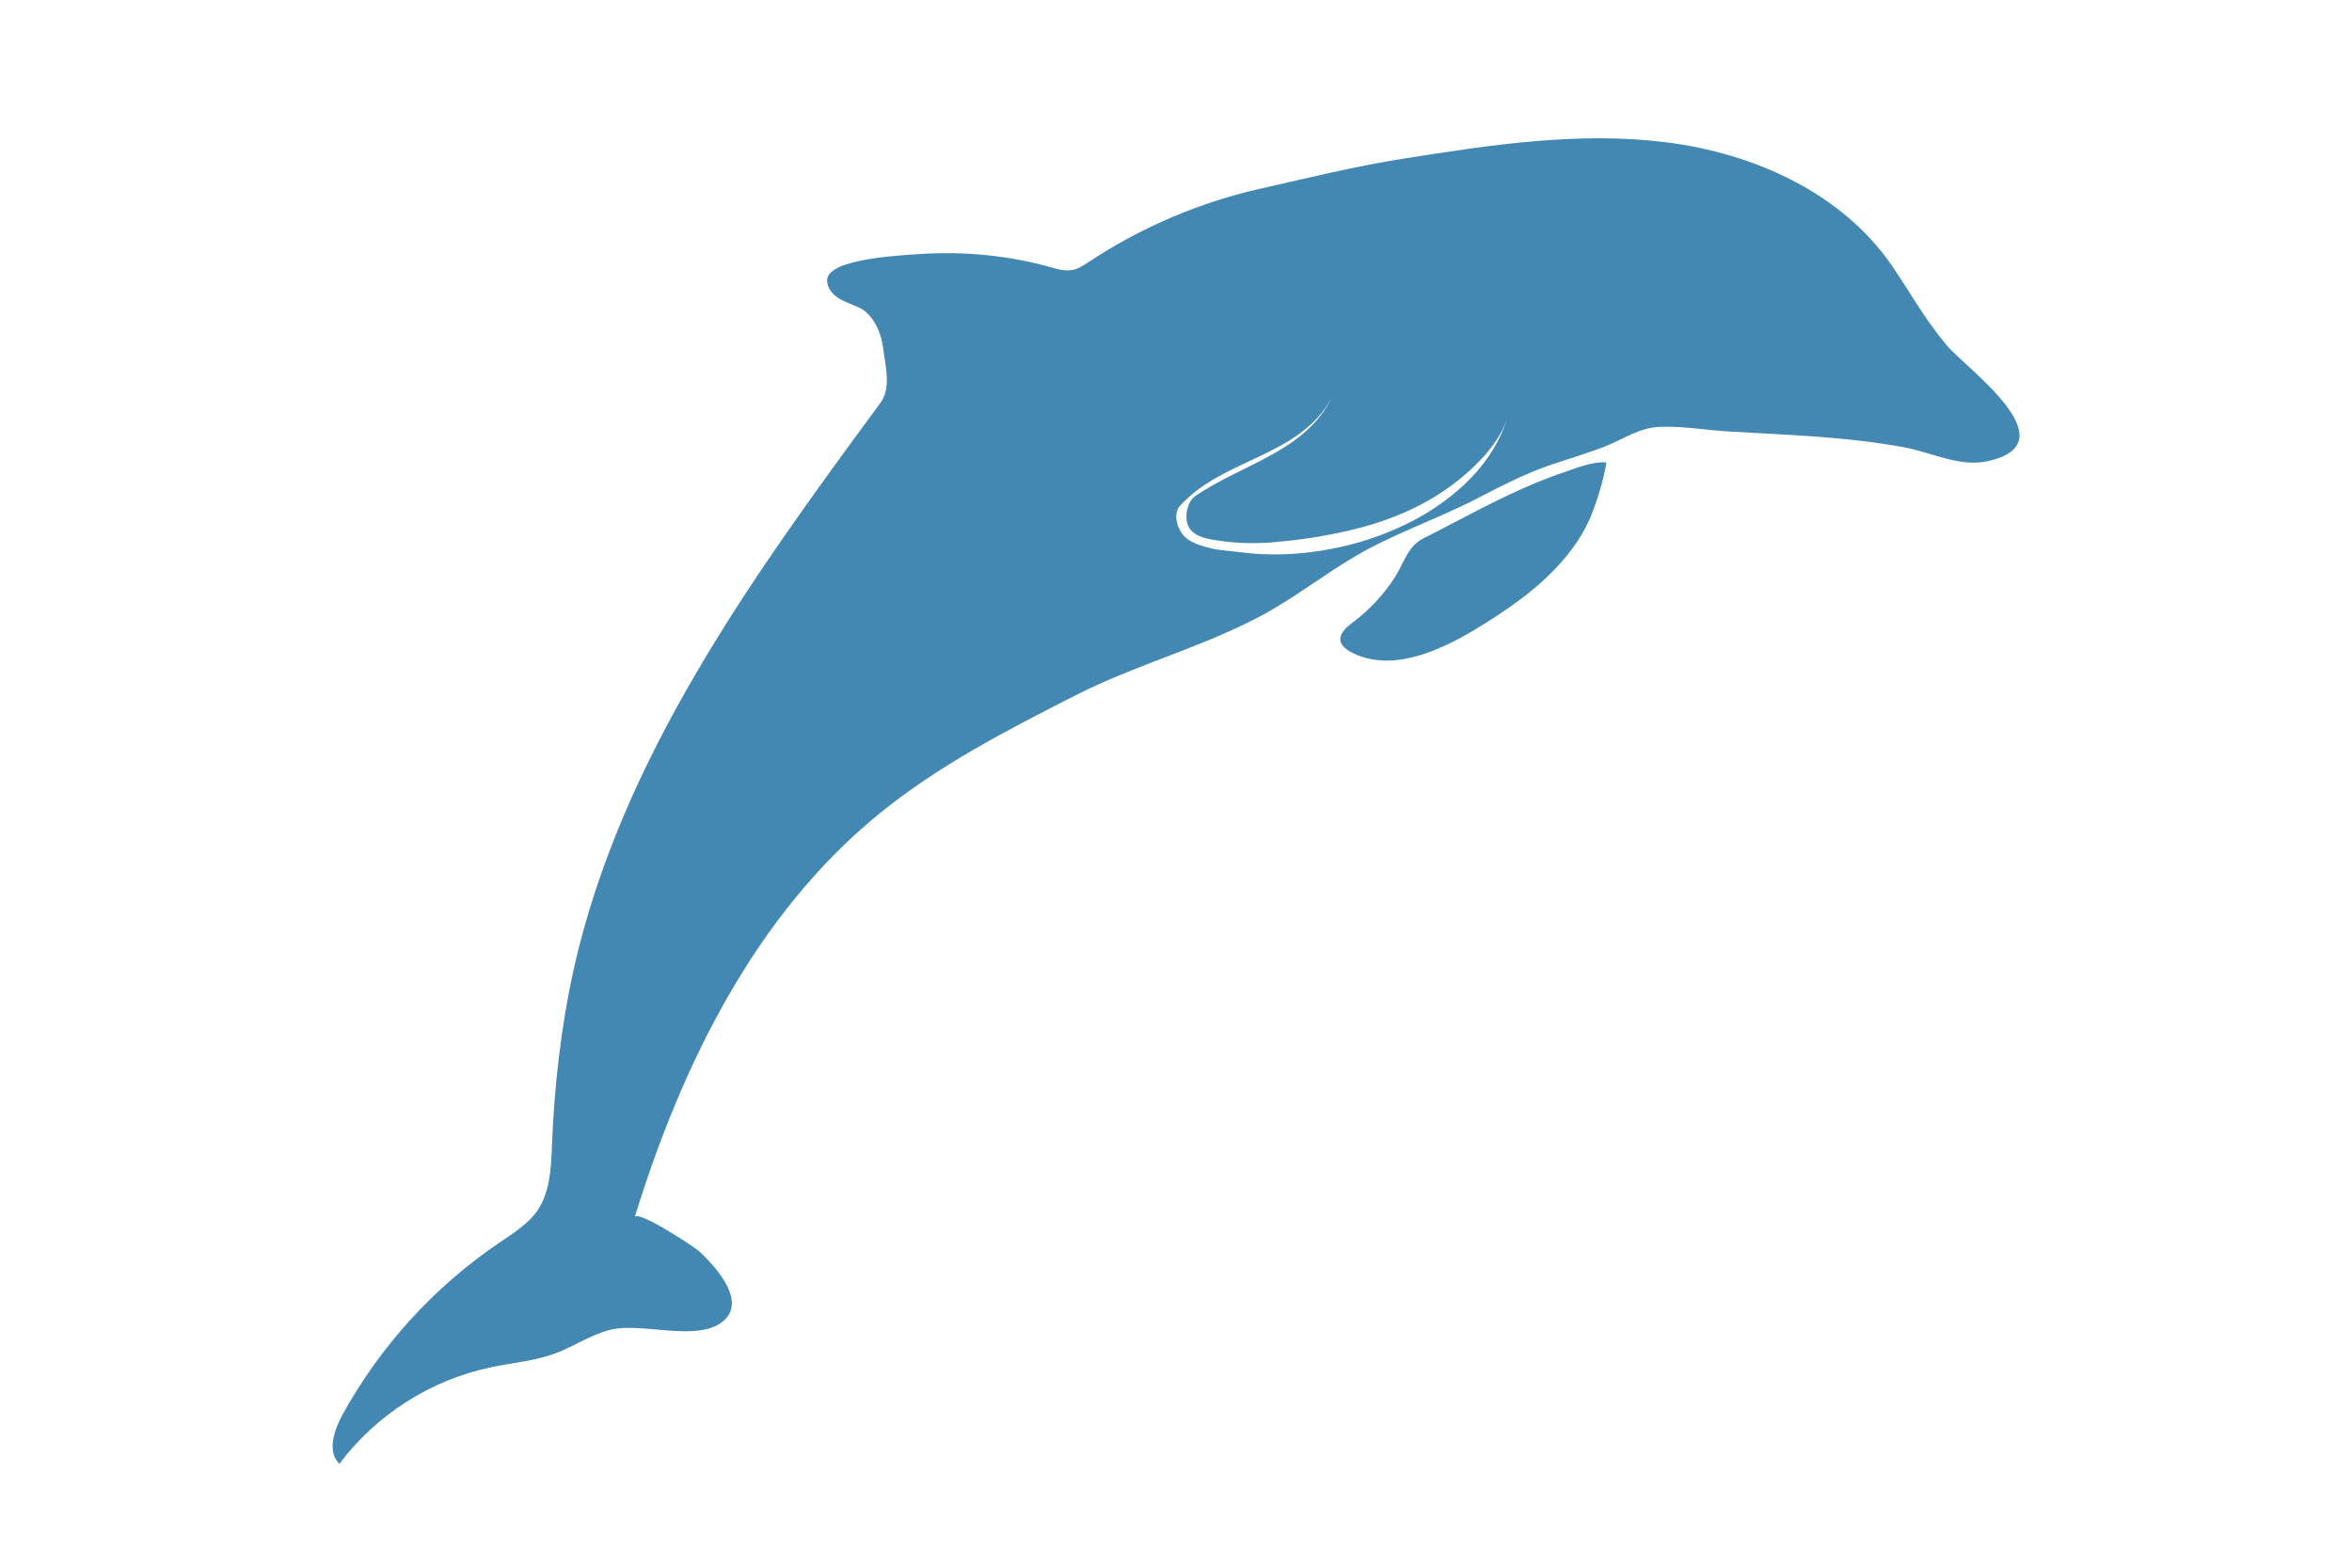
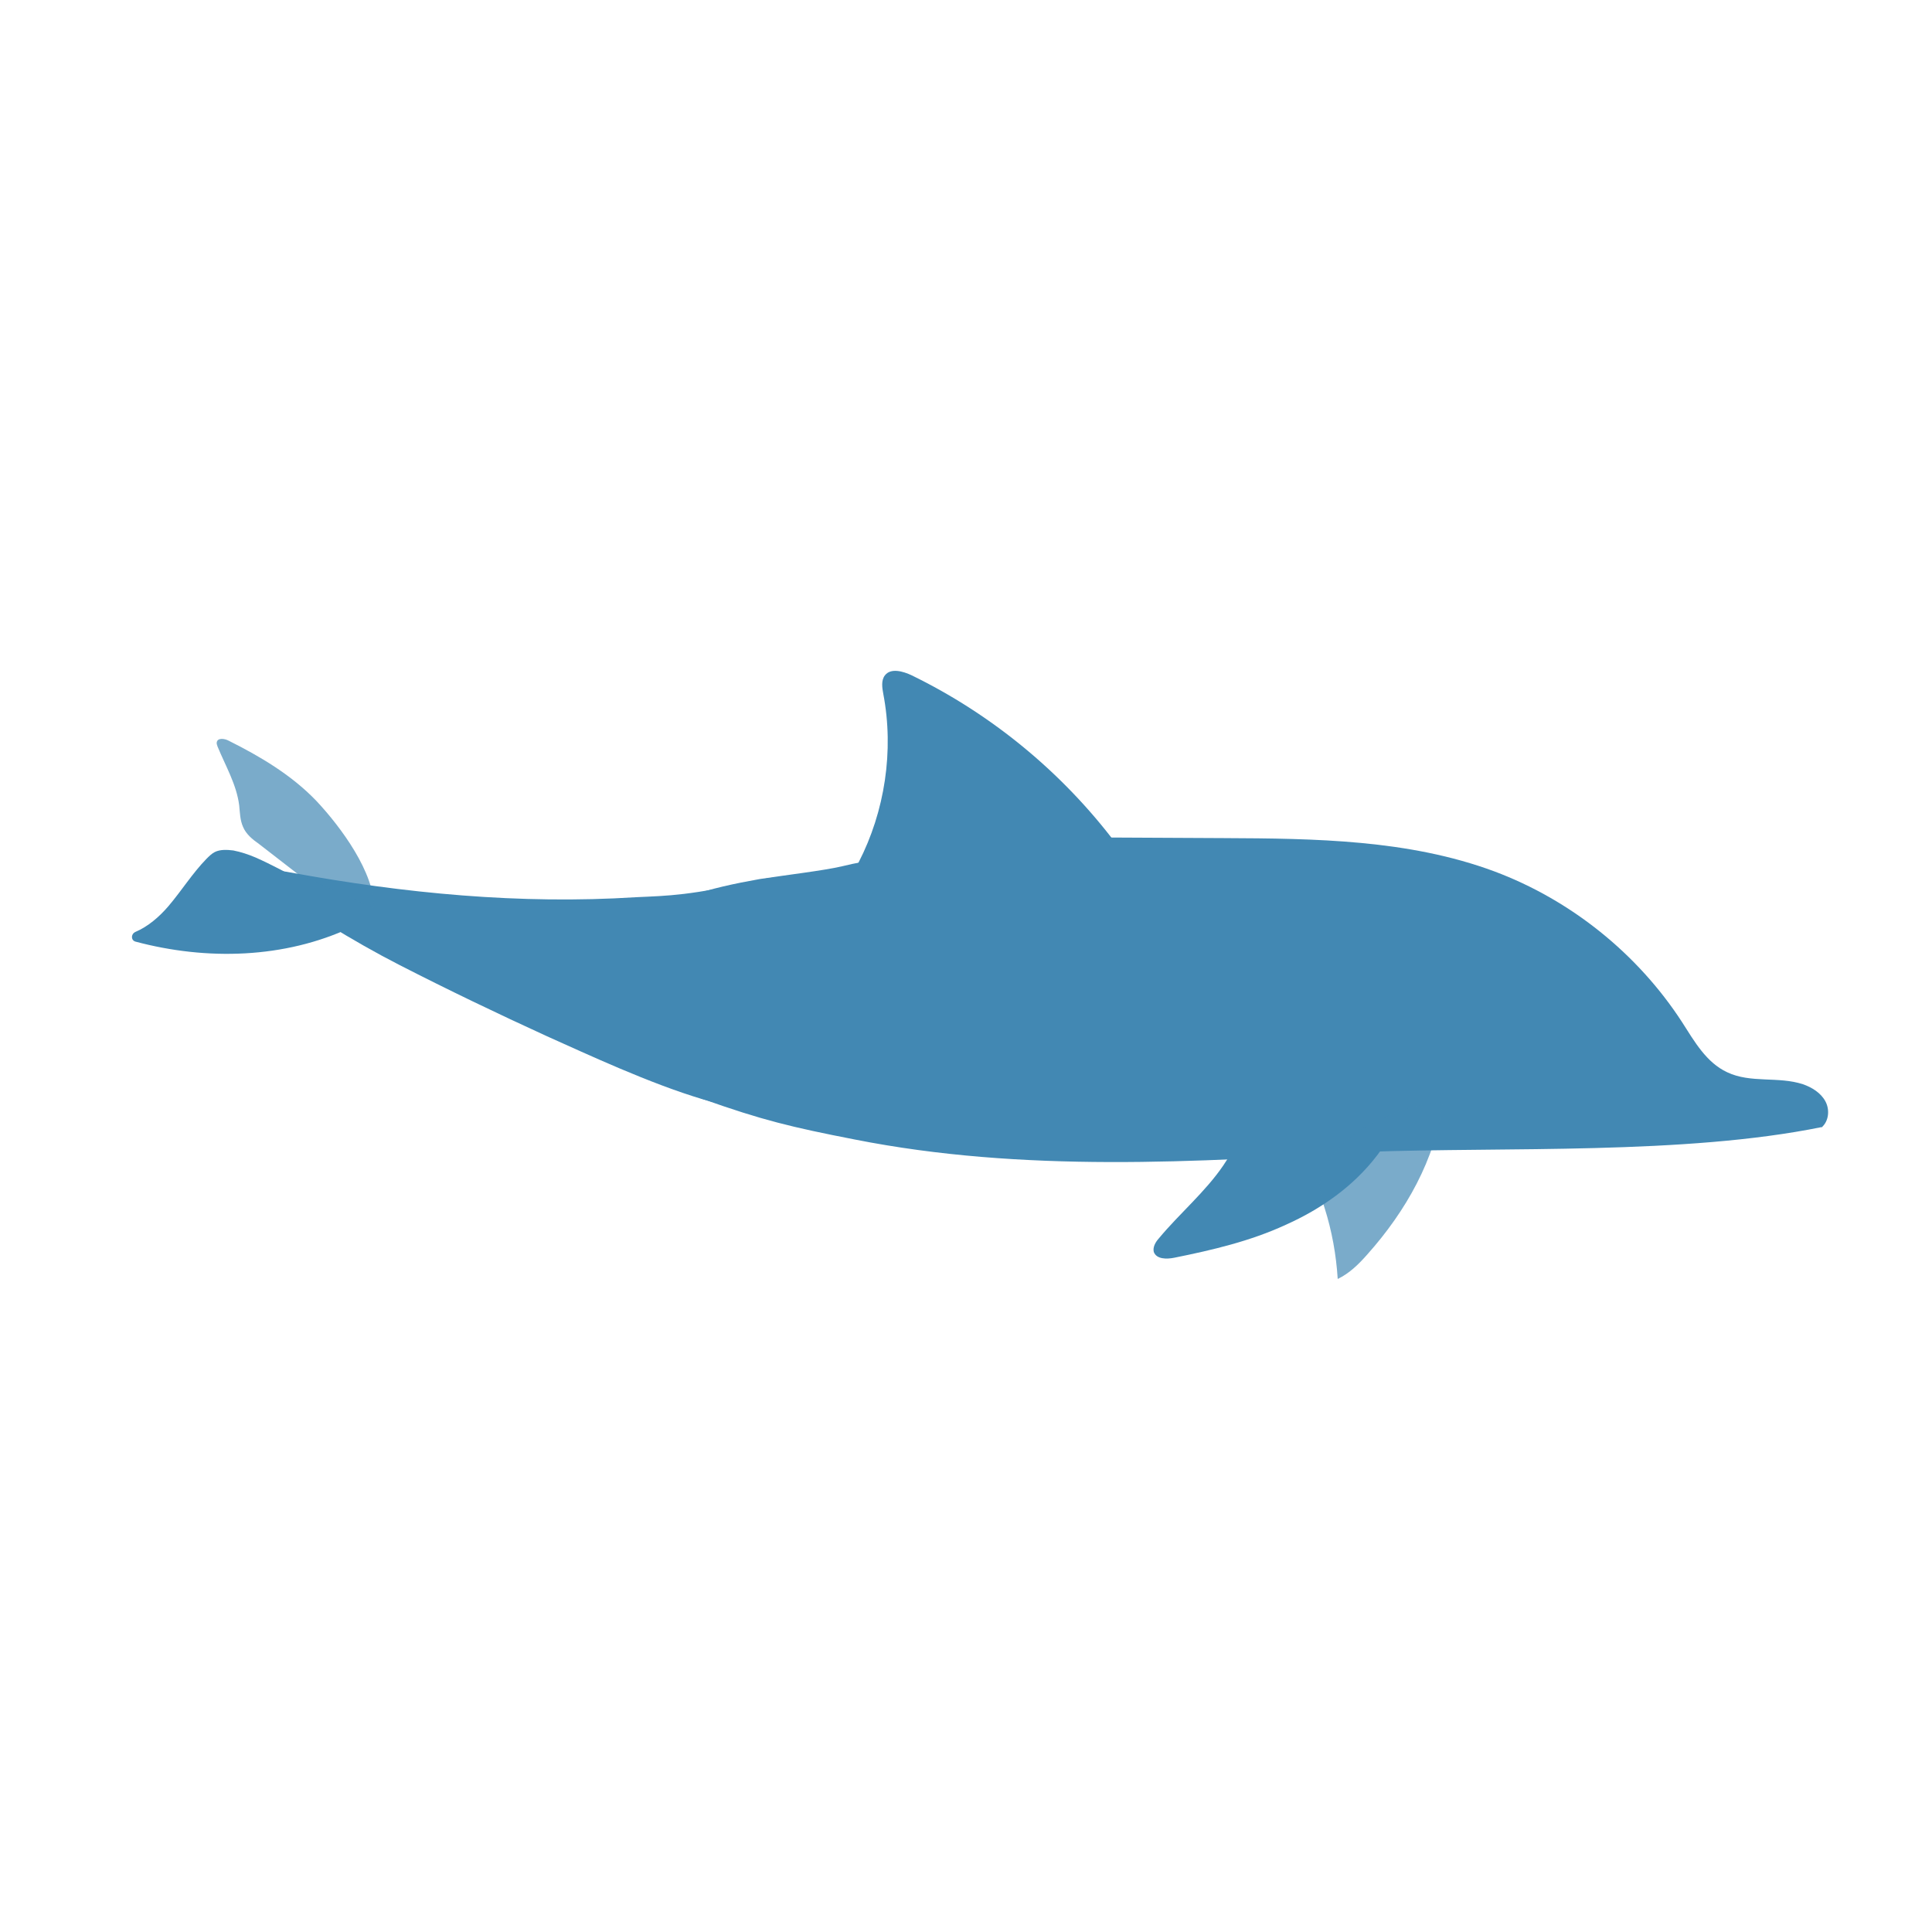
- <svg xmlns="http://www.w3.org/2000/svg" version="1.1" id="Layer_1" x="0px" y="0px" viewBox="0 0 600 400" style="enable-background:new 0 0 600 400;" xml:space="preserve">
+ <svg xmlns="http://www.w3.org/2000/svg" version="1.1" id="Layer_1" x="0px" y="0px" viewBox="0 0 500 500" style="enable-background:new 0 0 500 500;" xml:space="preserve">
  <style type="text/css">
	.st0{fill:#4288B3;}
+ 	.st1{opacity:0.7;}
</style>
  <g>
-     <path class="st0" d="M399,120.5c-9.9,3.3-19.2,8.2-28.4,13c-2.5,1.3-4.9,2.6-7.4,3.8c-4.1,2.1-5,6.2-7.3,9.9   c-2.9,4.5-6.5,8.4-10.8,11.6c-1.6,1.2-3.6,2.9-3.1,4.9c0.3,1.1,1.3,1.9,2.3,2.5c10,5.6,22.4,0.2,32.2-5.7   c7.9-4.8,15.8-10.2,21.9-17.2c3-3.4,5.6-7.2,7.4-11.5c1.8-4.5,3.2-9.1,4-13.8C406.3,117.7,402.2,119.4,399,120.5z" />
-     <path class="st0" d="M496.6,88.1c-5.9-7.1-8.9-12.9-14.1-20.5c-12.8-18.5-35.2-28.5-57.5-31.3c-22.3-2.8-44.9,0.7-67.1,4.2   c-11.6,1.8-24.7,5-36.2,7.6c-15.6,3.5-30.6,9.9-43.9,18.7c-1.4,0.9-2.8,1.9-4.4,2.1c-1.8,0.3-3.6-0.2-5.3-0.7   c-10.7-3-22-4.1-33.1-3.4c-3.9,0.3-23.7,1-24,6.6c-0.1,2,1.4,3.8,3.1,4.8c1.7,1,3.7,1.6,5.5,2.5c3.4,1.9,5.3,6.5,5.7,10.2   c0.6,4.7,2.1,10.1-0.7,13.9c-32.7,44.4-66.1,90.5-78.2,144.3c-3.3,14.9-5,30.1-5.6,45.3c-0.2,5.6-0.5,11.5-3.5,16.2   c-2.5,3.7-6.4,6.1-10.1,8.6c-16.5,11.2-30.3,26.4-39.9,43.9c-2.1,3.9-3.9,9.3-0.7,12.4c9.3-12.5,23.3-21.4,38.5-24.6   c5.5-1.2,11.3-1.6,16.6-3.6c4.8-1.8,9.1-4.8,14-6c7.9-2,21.7,3.1,28.4-1.9c6.6-4.9-0.9-13.6-5.6-18c-1.1-1.1-16-10.9-16.6-8.8   c12-38.9,30.8-77.2,62.3-102.9c15.2-12.4,32.7-21.4,50.2-30.3c15.5-7.9,32.6-12.3,48.1-20.7c7.8-4.3,14.9-9.8,22.6-14.4   c9.8-5.9,20.9-9.6,31.1-14.8c6.4-3.3,12.9-6.7,19.7-9c4.8-1.6,9.6-3,14.3-4.9c4.5-1.9,8.4-4.6,13.5-4.7c5.9-0.2,11.7,0.9,17.5,1.2   c15.1,0.9,30,1.3,44.9,4.1c6.7,1.3,13.9,5,20.8,3.5C528.6,113.1,501.3,93.8,496.6,88.1z M375.4,121.8c-4.3,4.5-9.5,8.2-15,11.1   c-5.8,3-12.1,5.3-18.6,6.7c-6.4,1.4-13,2.1-19.6,1.8c-2.5-0.1-5.1-0.4-7.6-0.7c-0.3,0-0.6-0.1-0.9-0.1c-2-0.2-4-0.4-6-1   c-2.3-0.7-4.7-1.4-6.2-3.5c-1.3-1.9-2.1-4.8-0.7-6.8c11.1-12.5,30.6-12.5,39-27.9c-7,13.9-22.3,16.7-34.8,25.1   c-2,1.3-2.8,4.9-2.1,7.1c0.9,3,4.3,3.8,7.1,4.2c4.1,0.7,8.3,0.9,12.4,0.7c0.1,0,0.2,0,0.3,0c0.9,0,1.8-0.1,2.6-0.2   c5-0.4,10.1-1.1,15-2.1c9.7-1.9,19.2-5.1,27.5-10.6c6.3-4.2,14.2-11.2,16.6-18.7C382.7,112.5,379.5,117.5,375.4,121.8z" />
+     <g>
+       <path class="st0" d="M288.8,218.3c-13.9-18.4-32.1-33.4-52.8-43.5c-2.3-1.1-5.5-2-7,0c-1,1.3-0.7,3.2-0.4,4.8    c2.8,14.7,0.4,30.4-6.4,43.6c-0.8,1.4-1.5,2.8-1.9,4.3L288.8,218.3z" />
+     </g>
+     <g>
+       <g>
+         <path class="st0" d="M472.4,285c-1.2-2.2-3.5-3.6-5.8-4.4c-6.4-2.1-13.5-0.2-19.6-3.1c-5.4-2.5-8.5-8-11.7-13     c-11.5-17.7-28.8-31.6-48.6-39c-22.1-8.2-46.3-8.5-70-8.6c-13.2-0.1-26.3-0.1-39.5-0.2c-12.3,1.3-24.6,2.8-37,4.1     c-7.5,0.9-15.1,1.6-22.3,3.4c-4.7,1.1-14.1,2.2-21.3,3.3c-12.9,2.3-24.6,5.2-33.1,12.9c-4.6,4.2-6.4,9.3-6.3,16.2     c0.1,4.9,1.4,9.8,4.4,13.8c3.1,4.3,7.3,9.5,20.2,14c15.5,5.5,23,7.3,39.4,10.5c43.5,8.6,88.2,5.9,132.4,3.2     c36.2-1.3,82.3,0.8,117.8-6.4v0.1C473.3,290.2,473.6,287.2,472.4,285z" />
+       </g>
+       <g>
+         <g>
+           <path class="st0" d="M230.4,271.8c8.4-9.4,9.5-14.3,8.6-24.3c-1-10.7-24.5-23.8-42.5-19.8c-17.9,4.1-23.4,4.1-32,4.5      c-29.9,1.9-59.9-1-89.3-6.4c-3-0.6-6.7-0.9-8.4,1.6c0.2,0.2,0.5,0.3,0.8,0.6c11.8,8,23.2,15.3,35.9,21.8      c12.5,6.4,25.2,12.5,38.1,18.4c10.3,4.6,26.5,12.2,40.3,16.3C205.2,291.5,222,281,230.4,271.8z" />
+         </g>
+         <g>
+           <g>
+             <path class="st0" d="M78.5,228.2c-4.1-2.2-8.1-4.4-12.4-6.3c-1.9-0.8-3.7-1.4-5.7-1.8c-1.6-0.2-3.4-0.3-4.8,0.4       c-0.8,0.4-1.5,1.1-2.2,1.8c-3.6,3.7-6.4,8.2-9.8,12.2c-2.4,2.8-5.3,5.3-8.6,6.7c-1.2,0.6-1.1,2.2,0.1,2.5       c18.4,4.9,38.5,4.4,55.8-3.7c1.5-0.8,3.1-1.5,4.4-2.6L78.5,228.2z" />
+           </g>
+           <g class="st1">
+             <path class="st0" d="M77.2,226.3c-3.4-2.6-6.8-5.3-10.2-7.9c-1.7-1.2-3.3-2.5-4.1-4.4c-0.8-1.8-0.8-3.7-1-5.6       c-0.7-5.4-3.5-10.1-5.6-15.2c-0.1-0.3-0.3-0.8-0.2-1.1c0.2-1.2,2-1,3.1-0.4c8.2,4.1,16.3,8.9,22.7,15.6       c6.3,6.7,15.1,18.6,14.9,27.8L77.2,226.3z" />
+           </g>
+         </g>
+       </g>
+     </g>
+     <g>
+       <path class="st0" d="M365.4,280.2c0,6.5-6.3,15.2-9,18.8c-6.1,8-14.5,13.9-23.7,18c-9.1,4.2-18.9,6.5-28.8,8.5    c-2,0.4-4.6,0.4-5.3-1.5c-0.3-1.2,0.4-2.5,1.3-3.5c5.4-6.5,12-12,16.7-18.9c1.4-2.1,2.6-4.3,4.7-5.8c1.7-1.2,3.6-2,5.6-2.5    c8-2.4,18.9-4,26.1-7.4C360.2,282.4,365.4,280.2,365.4,280.2z" />
+     </g>
+     <g class="st1">
+       <path class="st0" d="M373.4,285.3c-1.9,14.7-9.6,28.2-19.5,39.3c-2.2,2.5-4.6,4.9-7.7,6.4c-0.4-6.3-1.5-12.4-3.4-18.4    c-0.8-2.3-1.5-4.8-1.1-7.3c0.2-1.1,0.8-2.2,1.4-3.2c1-1.9,2.1-3.6,3.6-5.2c4-4.2,8.1-6.4,14.6-9    C367.9,285.3,373.4,285.3,373.4,285.3z" />
+     </g>
  </g>
</svg>
